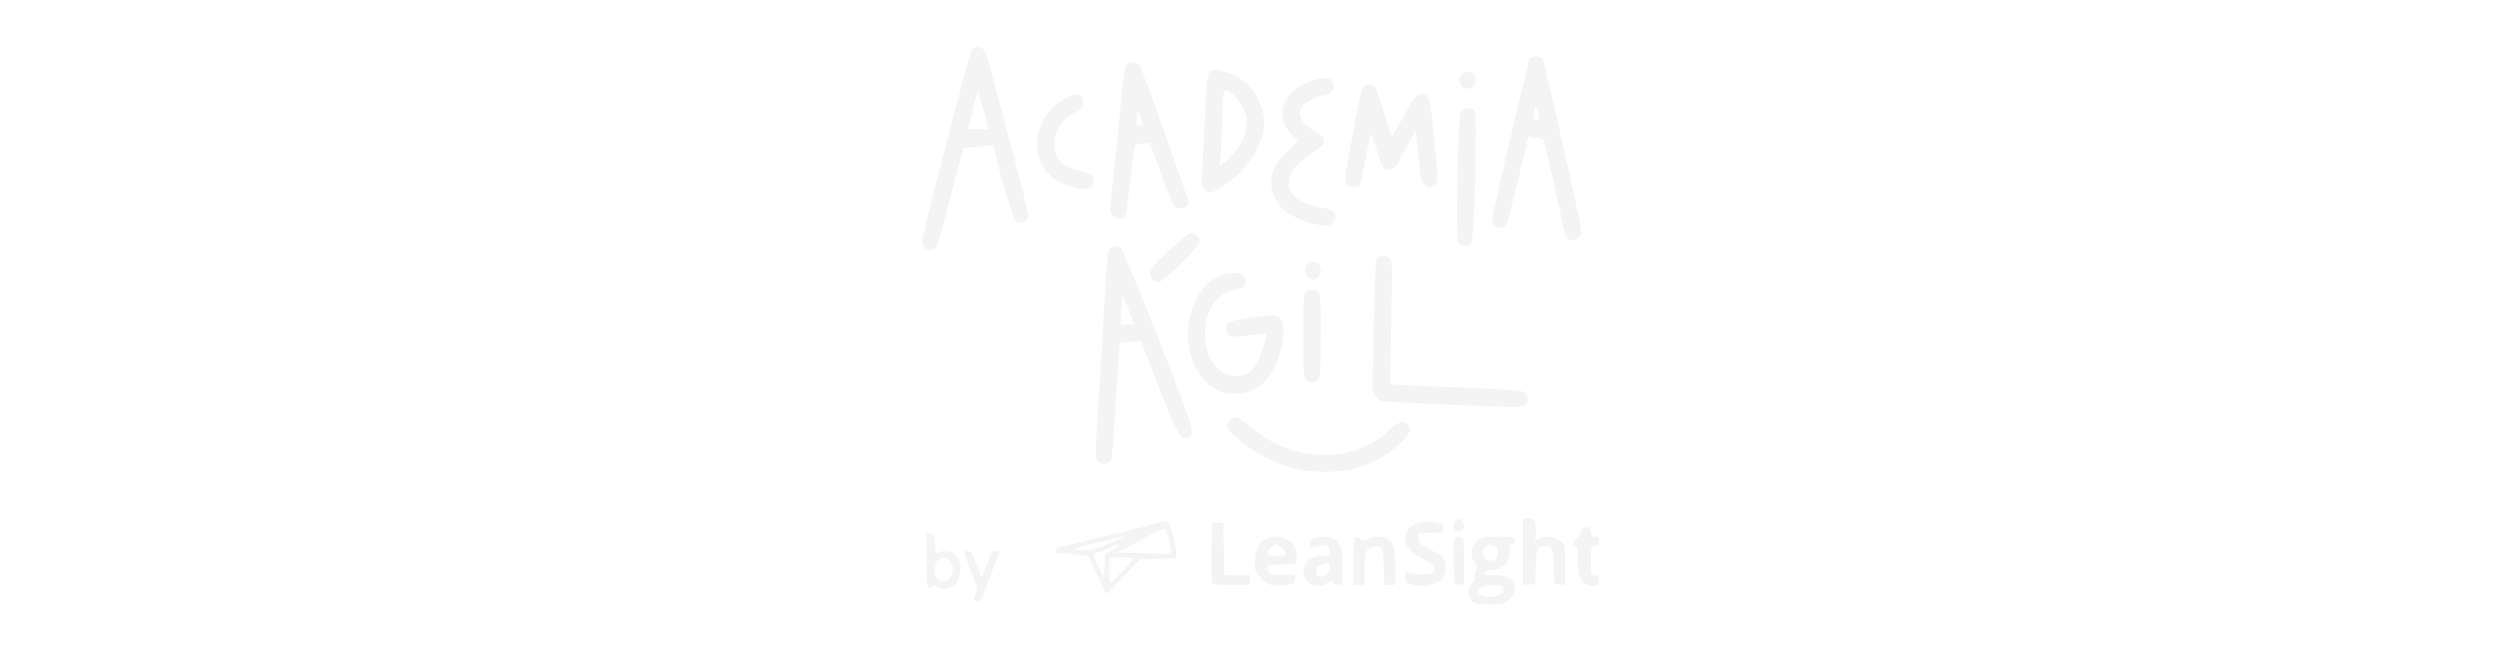
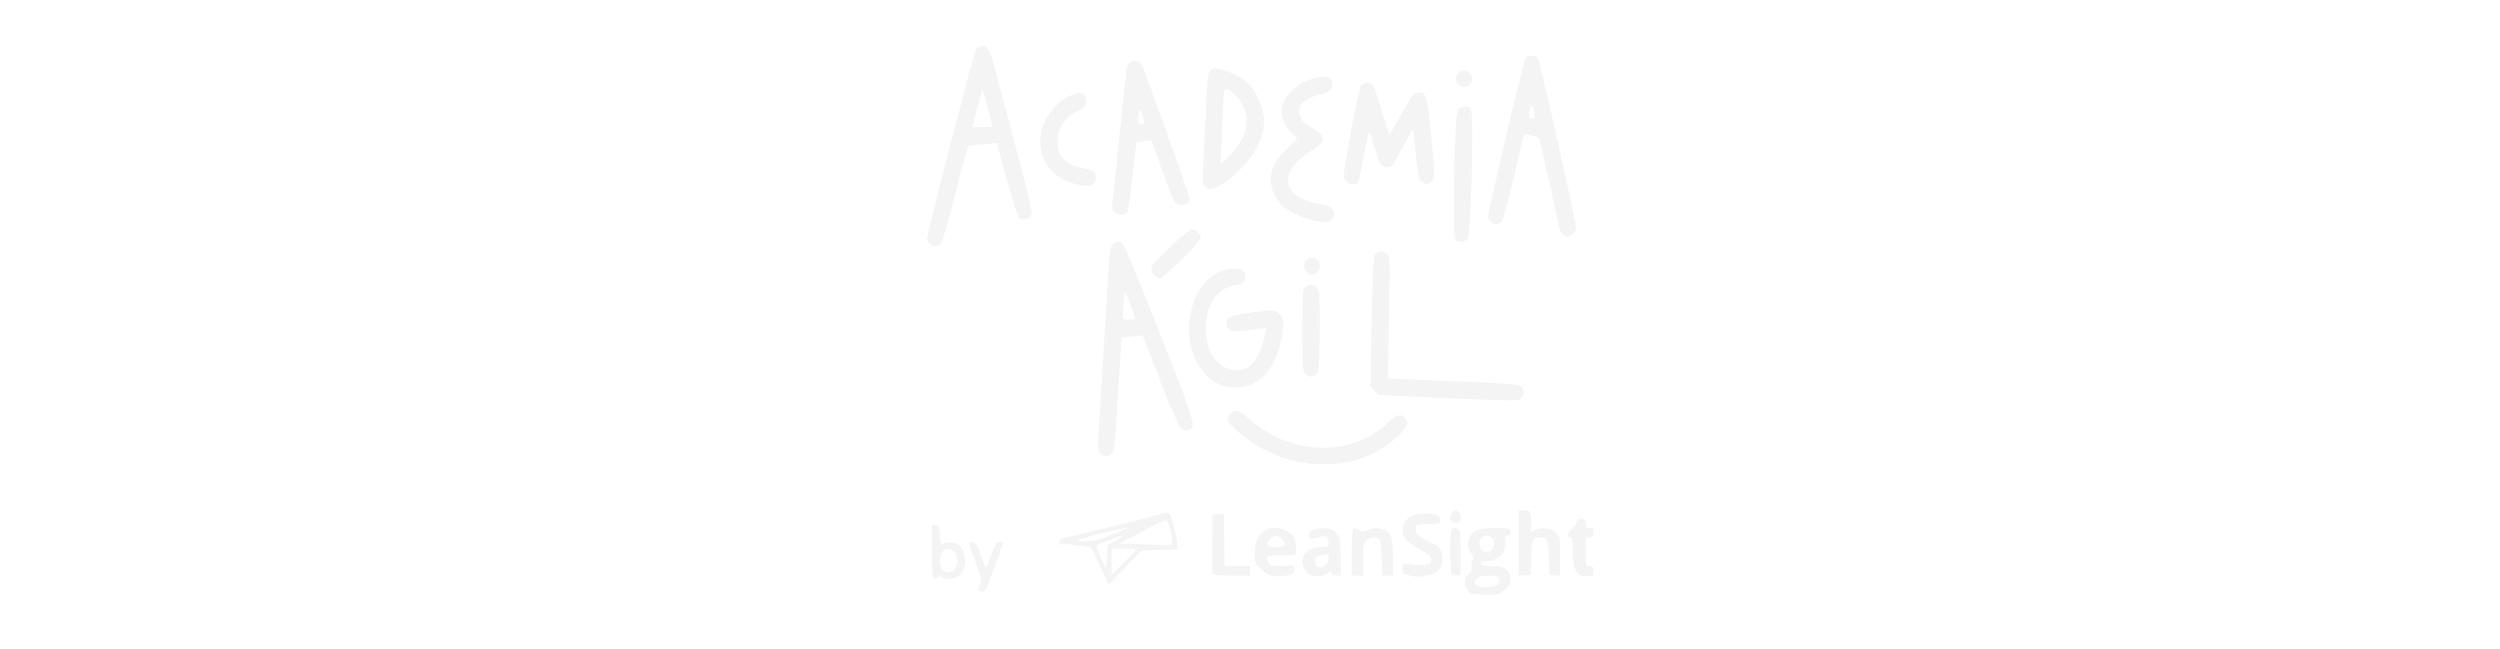
- <svg xmlns="http://www.w3.org/2000/svg" version="1.0" width="474px" height="125px" viewBox="0 0 4740 4080" preserveAspectRatio="xMidYMid meet">
+ <svg xmlns="http://www.w3.org/2000/svg" version="1.0" width="474px" height="123px" viewBox="0 0 4740 4080" preserveAspectRatio="xMidYMid meet">
  <g id="layer101" fill="#f4f4f4" stroke="none">
    <path d="M3742 3717 c-30 -32 -29 -80 2 -104 18 -15 23 -26 19 -46 -3 -15 0 -34 7 -42 9 -11 8 -20 -9 -44 -40 -56 -19 -127 46 -152 27 -10 162 -12 187 -3 23 9 20 44 -3 44 -16 0 -18 5 -14 39 9 66 -49 121 -128 121 -19 0 -29 5 -29 15 0 12 14 15 68 15 81 0 110 18 119 72 5 33 2 41 -30 73 -35 35 -35 35 -124 35 -81 0 -92 -2 -111 -23z m181 -39 c21 -11 22 -44 1 -52 -28 -11 -109 -6 -126 8 -59 45 50 84 125 44z m-23 -233 c15 -40 -3 -75 -40 -75 -39 0 -59 36 -42 75 9 19 19 25 42 25 23 0 33 -6 40 -25z" />
    <path d="M660 3708 c1 -7 7 -24 14 -37 11 -21 9 -34 -24 -120 -56 -145 -56 -141 -27 -141 22 0 28 9 53 80 16 44 31 80 34 80 3 0 18 -36 33 -80 25 -70 31 -80 53 -80 l24 0 -36 98 c-20 53 -45 123 -57 155 -17 47 -25 57 -44 57 -13 0 -23 -6 -23 -12z" />
    <path d="M1470 3661 c0 -5 -23 -57 -50 -114 l-50 -105 -85 -12 c-47 -7 -92 -10 -100 -6 -10 4 -15 -1 -15 -14 0 -13 9 -22 28 -26 32 -7 132 -31 182 -44 19 -5 67 -16 105 -25 39 -8 87 -20 108 -25 20 -6 55 -14 77 -20 67 -17 123 -32 154 -41 21 -7 34 -6 42 3 13 13 46 152 48 198 l1 25 -111 3 -111 3 -89 89 c-48 49 -92 96 -97 105 -9 16 -37 21 -37 6z m180 -203 c0 -5 -34 -8 -75 -8 l-75 0 0 82 0 82 75 -74 c41 -41 75 -78 75 -82z m-125 -57 c60 -30 43 -41 -19 -12 -24 11 -56 23 -70 27 -14 3 -29 10 -31 15 -3 4 9 39 27 78 l33 70 5 -76 5 -77 50 -25z m355 2 c-1 -42 -26 -127 -38 -131 -6 -2 -55 20 -109 49 -54 29 -118 63 -143 75 l-45 23 110 3 c61 2 136 5 168 6 56 2 57 2 57 -25z m-431 -20 c43 -17 67 -27 101 -41 14 -6 32 -13 40 -15 13 -5 13 -6 0 -6 -8 -1 -85 17 -170 38 -126 31 -148 40 -120 44 46 6 104 -2 149 -20z" />
    <path d="M370 3469 l0 -170 23 3 c19 3 23 10 27 65 4 52 7 61 20 53 23 -15 73 -12 97 5 50 35 54 145 8 191 -27 27 -91 33 -114 12 -11 -10 -14 -10 -18 0 -3 6 -13 12 -24 12 -18 0 -19 -9 -19 -171z m144 109 c48 -68 -17 -164 -76 -111 -25 22 -25 100 0 119 26 20 59 17 76 -8z" />
    <path d="M2512 3623 c-22 -3 -47 -18 -73 -44 -37 -37 -39 -42 -39 -103 0 -97 48 -155 128 -156 49 0 99 25 116 59 19 37 21 111 4 112 -7 0 -49 1 -93 2 -74 2 -80 4 -77 22 8 41 22 48 99 43 70 -5 73 -4 73 17 0 13 -6 27 -12 32 -16 13 -82 21 -126 16z m78 -198 c0 -20 -36 -55 -57 -55 -23 0 -53 29 -53 52 0 15 8 18 55 18 42 0 55 -3 55 -15z" />
    <path d="M2768 3623 c-53 -8 -85 -82 -58 -134 15 -27 63 -49 109 -49 47 0 55 -9 41 -45 -9 -23 -14 -26 -38 -21 -82 21 -84 21 -80 -10 3 -25 9 -30 47 -37 66 -13 109 -2 131 36 17 27 20 51 20 145 l0 112 -25 0 c-14 0 -28 -7 -32 -15 -5 -14 -8 -14 -22 -2 -19 17 -56 25 -93 20z m89 -85 c14 -28 8 -59 -10 -53 -7 2 -24 6 -39 9 -23 5 -28 12 -28 35 0 35 8 43 40 39 15 -2 30 -13 37 -30z" />
    <path d="M3395 3624 c-11 -3 -30 -7 -42 -10 -19 -3 -23 -11 -23 -40 0 -33 2 -36 23 -29 12 5 48 9 81 9 46 1 61 -3 70 -16 16 -26 -2 -48 -69 -84 -70 -37 -105 -75 -105 -114 0 -71 49 -110 138 -110 71 0 104 14 100 43 -3 20 -9 22 -63 23 -98 1 -97 0 -93 37 3 28 10 35 65 63 79 39 91 50 101 88 9 32 -2 82 -23 102 -27 28 -113 48 -160 38z" />
    <path d="M4466 3623 c-48 -12 -66 -55 -66 -157 0 -70 -3 -86 -15 -86 -24 0 -17 -36 10 -54 14 -9 25 -25 25 -36 0 -20 37 -38 50 -23 5 4 10 19 12 33 2 19 8 24 26 22 19 -3 22 1 22 27 0 26 -4 31 -25 31 -25 0 -25 1 -25 90 0 89 0 90 25 90 21 0 25 5 25 30 0 17 -4 30 -9 30 -5 0 -15 2 -23 4 -7 2 -22 1 -32 -1z" />
    <path d="M2134 3607 c-2 -7 -3 -94 -2 -192 l3 -180 35 0 35 0 3 163 2 162 80 0 80 0 0 30 0 30 -115 0 c-85 0 -117 -3 -121 -13z" />
    <path d="M3010 3476 c0 -90 4 -147 10 -151 6 -4 22 0 35 9 21 14 26 14 55 -1 20 -10 46 -14 71 -10 72 10 89 46 89 193 l0 104 -34 0 -34 0 -4 -110 c-2 -85 -7 -113 -18 -120 -25 -16 -59 -11 -80 10 -17 17 -20 33 -20 120 l0 100 -35 0 -35 0 0 -144z" />
    <path d="M3637 3614 c-4 -4 -7 -70 -7 -146 0 -119 2 -140 16 -145 9 -3 24 -2 33 4 13 9 16 32 16 149 l0 139 -25 3 c-14 2 -29 0 -33 -4z" />
    <path d="M4060 3416 l0 -206 35 0 c29 0 36 4 41 26 4 14 4 45 2 68 l-5 43 29 -15 c39 -19 103 -10 134 19 23 21 24 29 24 146 l0 124 -32 -3 -33 -3 -5 -108 c-5 -113 -11 -127 -56 -127 -45 0 -53 18 -56 130 l-3 105 -37 3 -38 3 0 -205z" />
    <path d="M3643 3284 c-18 -8 -16 -49 3 -65 23 -19 49 1 49 37 0 29 -22 40 -52 28z" />
    <path d="M2650 2900 c-135 -33 -265 -102 -370 -197 -58 -52 -65 -83 -25 -109 31 -21 45 -15 129 56 257 215 620 222 843 17 63 -59 90 -68 117 -41 30 30 19 59 -47 120 -76 72 -179 128 -283 154 -101 26 -259 26 -364 0z" />
    <path d="M1426 2848 c-12 -19 -13 -48 -6 -163 26 -410 31 -501 45 -740 22 -377 22 -386 41 -406 22 -24 46 -24 68 0 10 11 115 266 233 567 227 580 228 582 174 599 -43 13 -57 -10 -155 -257 -52 -134 -103 -265 -113 -291 l-18 -48 -65 7 c-36 3 -66 7 -67 8 0 0 -11 161 -23 356 -17 290 -24 358 -37 372 -22 25 -60 23 -77 -4z m224 -845 c-1 -5 -16 -46 -34 -92 l-33 -85 -6 55 c-4 30 -7 71 -7 92 0 37 0 37 40 37 22 0 40 -3 40 -7z" />
    <path d="M3725 2509 c-115 -5 -286 -12 -379 -17 l-169 -8 -24 -28 -25 -29 7 -401 c4 -221 12 -409 17 -418 14 -27 55 -34 79 -12 20 18 20 25 13 400 l-7 382 94 6 c52 3 234 11 404 17 231 9 316 15 333 26 26 16 29 54 6 77 -17 18 -17 18 -349 5z" />
    <path d="M2193 2424 c-147 -54 -234 -245 -199 -440 18 -102 52 -169 114 -226 53 -47 105 -68 169 -68 46 0 63 14 63 51 0 33 -14 45 -66 53 -87 15 -153 87 -175 195 -35 172 45 329 173 338 66 5 106 -17 142 -80 24 -41 64 -172 55 -182 -2 -2 -49 3 -103 10 -109 15 -132 11 -142 -31 -12 -47 14 -60 161 -79 125 -17 135 -17 159 -2 35 23 41 57 28 142 -23 145 -82 250 -168 301 -56 33 -149 41 -211 18z" />
    <path d="M2722 2354 c-22 -15 -22 -18 -22 -273 0 -243 1 -259 20 -276 26 -24 68 -13 81 22 6 16 9 123 7 271 -3 228 -4 245 -22 258 -25 18 -36 18 -64 -2z" />
    <path d="M1772 1734 c-14 -9 -22 -26 -22 -43 0 -23 21 -48 120 -140 66 -61 126 -111 133 -111 24 0 57 31 57 53 0 21 -115 143 -213 225 -43 37 -45 37 -75 16z" />
    <path d="M2727 1712 c-32 -35 -11 -92 33 -92 45 0 66 62 32 93 -24 22 -45 21 -65 -1z" />
    <path d="M356 1534 c-9 -8 -16 -25 -16 -37 0 -36 291 -1160 306 -1184 17 -27 55 -30 76 -5 8 9 22 44 31 77 8 33 68 255 132 494 64 239 115 446 113 460 -4 31 -49 52 -76 35 -14 -9 -83 -235 -135 -446 l-7 -27 -88 6 c-48 3 -90 8 -94 12 -4 3 -41 141 -83 306 -49 192 -82 304 -93 313 -22 16 -47 15 -66 -4z m394 -738 c0 -8 -59 -229 -62 -232 -2 -1 -17 51 -34 117 l-30 119 63 0 c35 0 63 -2 63 -4z" />
    <path d="M3660 1505 c-19 -23 -4 -781 16 -812 17 -26 65 -31 83 -9 20 24 1 797 -20 822 -15 18 -63 18 -79 -1z" />
    <path d="M4336 1474 c-9 -8 -16 -17 -16 -20 0 -9 -130 -587 -132 -589 -2 -2 -24 -7 -49 -12 l-46 -10 -63 270 c-35 148 -70 276 -78 283 -29 30 -84 5 -84 -37 0 -35 223 -981 235 -996 13 -18 62 -16 77 2 13 16 240 1023 240 1067 0 16 -9 33 -22 42 -28 20 -43 20 -62 0z m-181 -773 c-7 -41 -25 -57 -25 -23 0 9 -3 27 -6 39 -4 15 -1 22 13 25 25 6 26 4 18 -41z" />
    <path d="M2780 1389 c-61 -11 -148 -48 -196 -84 -18 -13 -44 -48 -58 -77 -51 -103 -25 -201 82 -299 l60 -57 -33 -32 c-85 -83 -87 -187 -4 -269 66 -67 208 -111 242 -76 36 35 6 95 -48 95 -32 0 -122 46 -134 69 -30 54 1 111 81 152 42 21 62 51 53 78 -3 10 -41 41 -85 70 -92 60 -130 112 -130 179 0 73 79 129 210 148 53 8 80 28 80 60 0 22 -34 55 -55 53 -5 -1 -35 -5 -65 -10z" />
    <path d="M1524 1337 c-24 -22 -24 -23 -14 -107 5 -47 26 -242 45 -435 19 -192 37 -360 40 -372 10 -45 73 -54 95 -13 19 35 300 821 300 839 0 40 -63 57 -92 24 -8 -10 -36 -79 -63 -153 -26 -74 -56 -158 -67 -187 l-19 -51 -42 5 c-23 3 -45 8 -49 12 -4 3 -17 98 -28 210 -12 113 -25 212 -30 222 -15 27 -48 30 -76 6z m180 -579 c-3 -13 -12 -36 -19 -53 -12 -30 -12 -30 -16 23 -4 49 -3 52 19 52 20 0 22 -4 16 -22z" />
    <path d="M2086 1171 c-15 -16 -15 -35 -7 -202 6 -101 13 -254 16 -339 8 -185 16 -205 75 -197 53 7 138 47 183 86 50 44 97 144 104 217 12 143 -91 309 -263 423 -54 35 -84 39 -108 12z m176 -215 c60 -71 79 -111 85 -176 5 -51 2 -67 -22 -115 -33 -68 -105 -128 -116 -98 -4 10 -10 110 -13 223 -4 113 -10 213 -13 223 -5 17 -3 18 19 3 12 -8 40 -35 60 -60z" />
    <path d="M1260 1154 c-140 -38 -220 -150 -207 -292 9 -105 83 -209 182 -258 61 -29 92 -26 101 11 10 40 0 59 -41 78 -86 40 -135 112 -135 200 0 94 51 145 170 167 59 11 70 21 70 62 0 48 -43 58 -140 32z" />
    <path d="M2976 1144 c-9 -8 -16 -26 -16 -40 0 -50 93 -540 106 -561 16 -26 55 -30 76 -10 7 8 33 82 57 165 24 84 46 150 49 147 3 -3 37 -62 77 -132 66 -117 74 -128 103 -131 50 -5 57 18 81 268 27 282 27 276 -4 296 -23 15 -27 15 -49 1 -27 -18 -30 -31 -47 -212 -6 -66 -12 -121 -14 -123 -1 -2 -28 46 -60 105 -69 131 -71 133 -105 133 -37 0 -43 -10 -75 -120 -15 -52 -30 -98 -34 -102 -3 -4 -19 64 -35 150 -15 86 -33 163 -38 170 -14 17 -53 15 -72 -4z" />
    <path d="M3675 526 c-30 -46 17 -102 65 -76 29 15 36 56 15 80 -25 27 -61 25 -80 -4z" />
  </g>
</svg>
